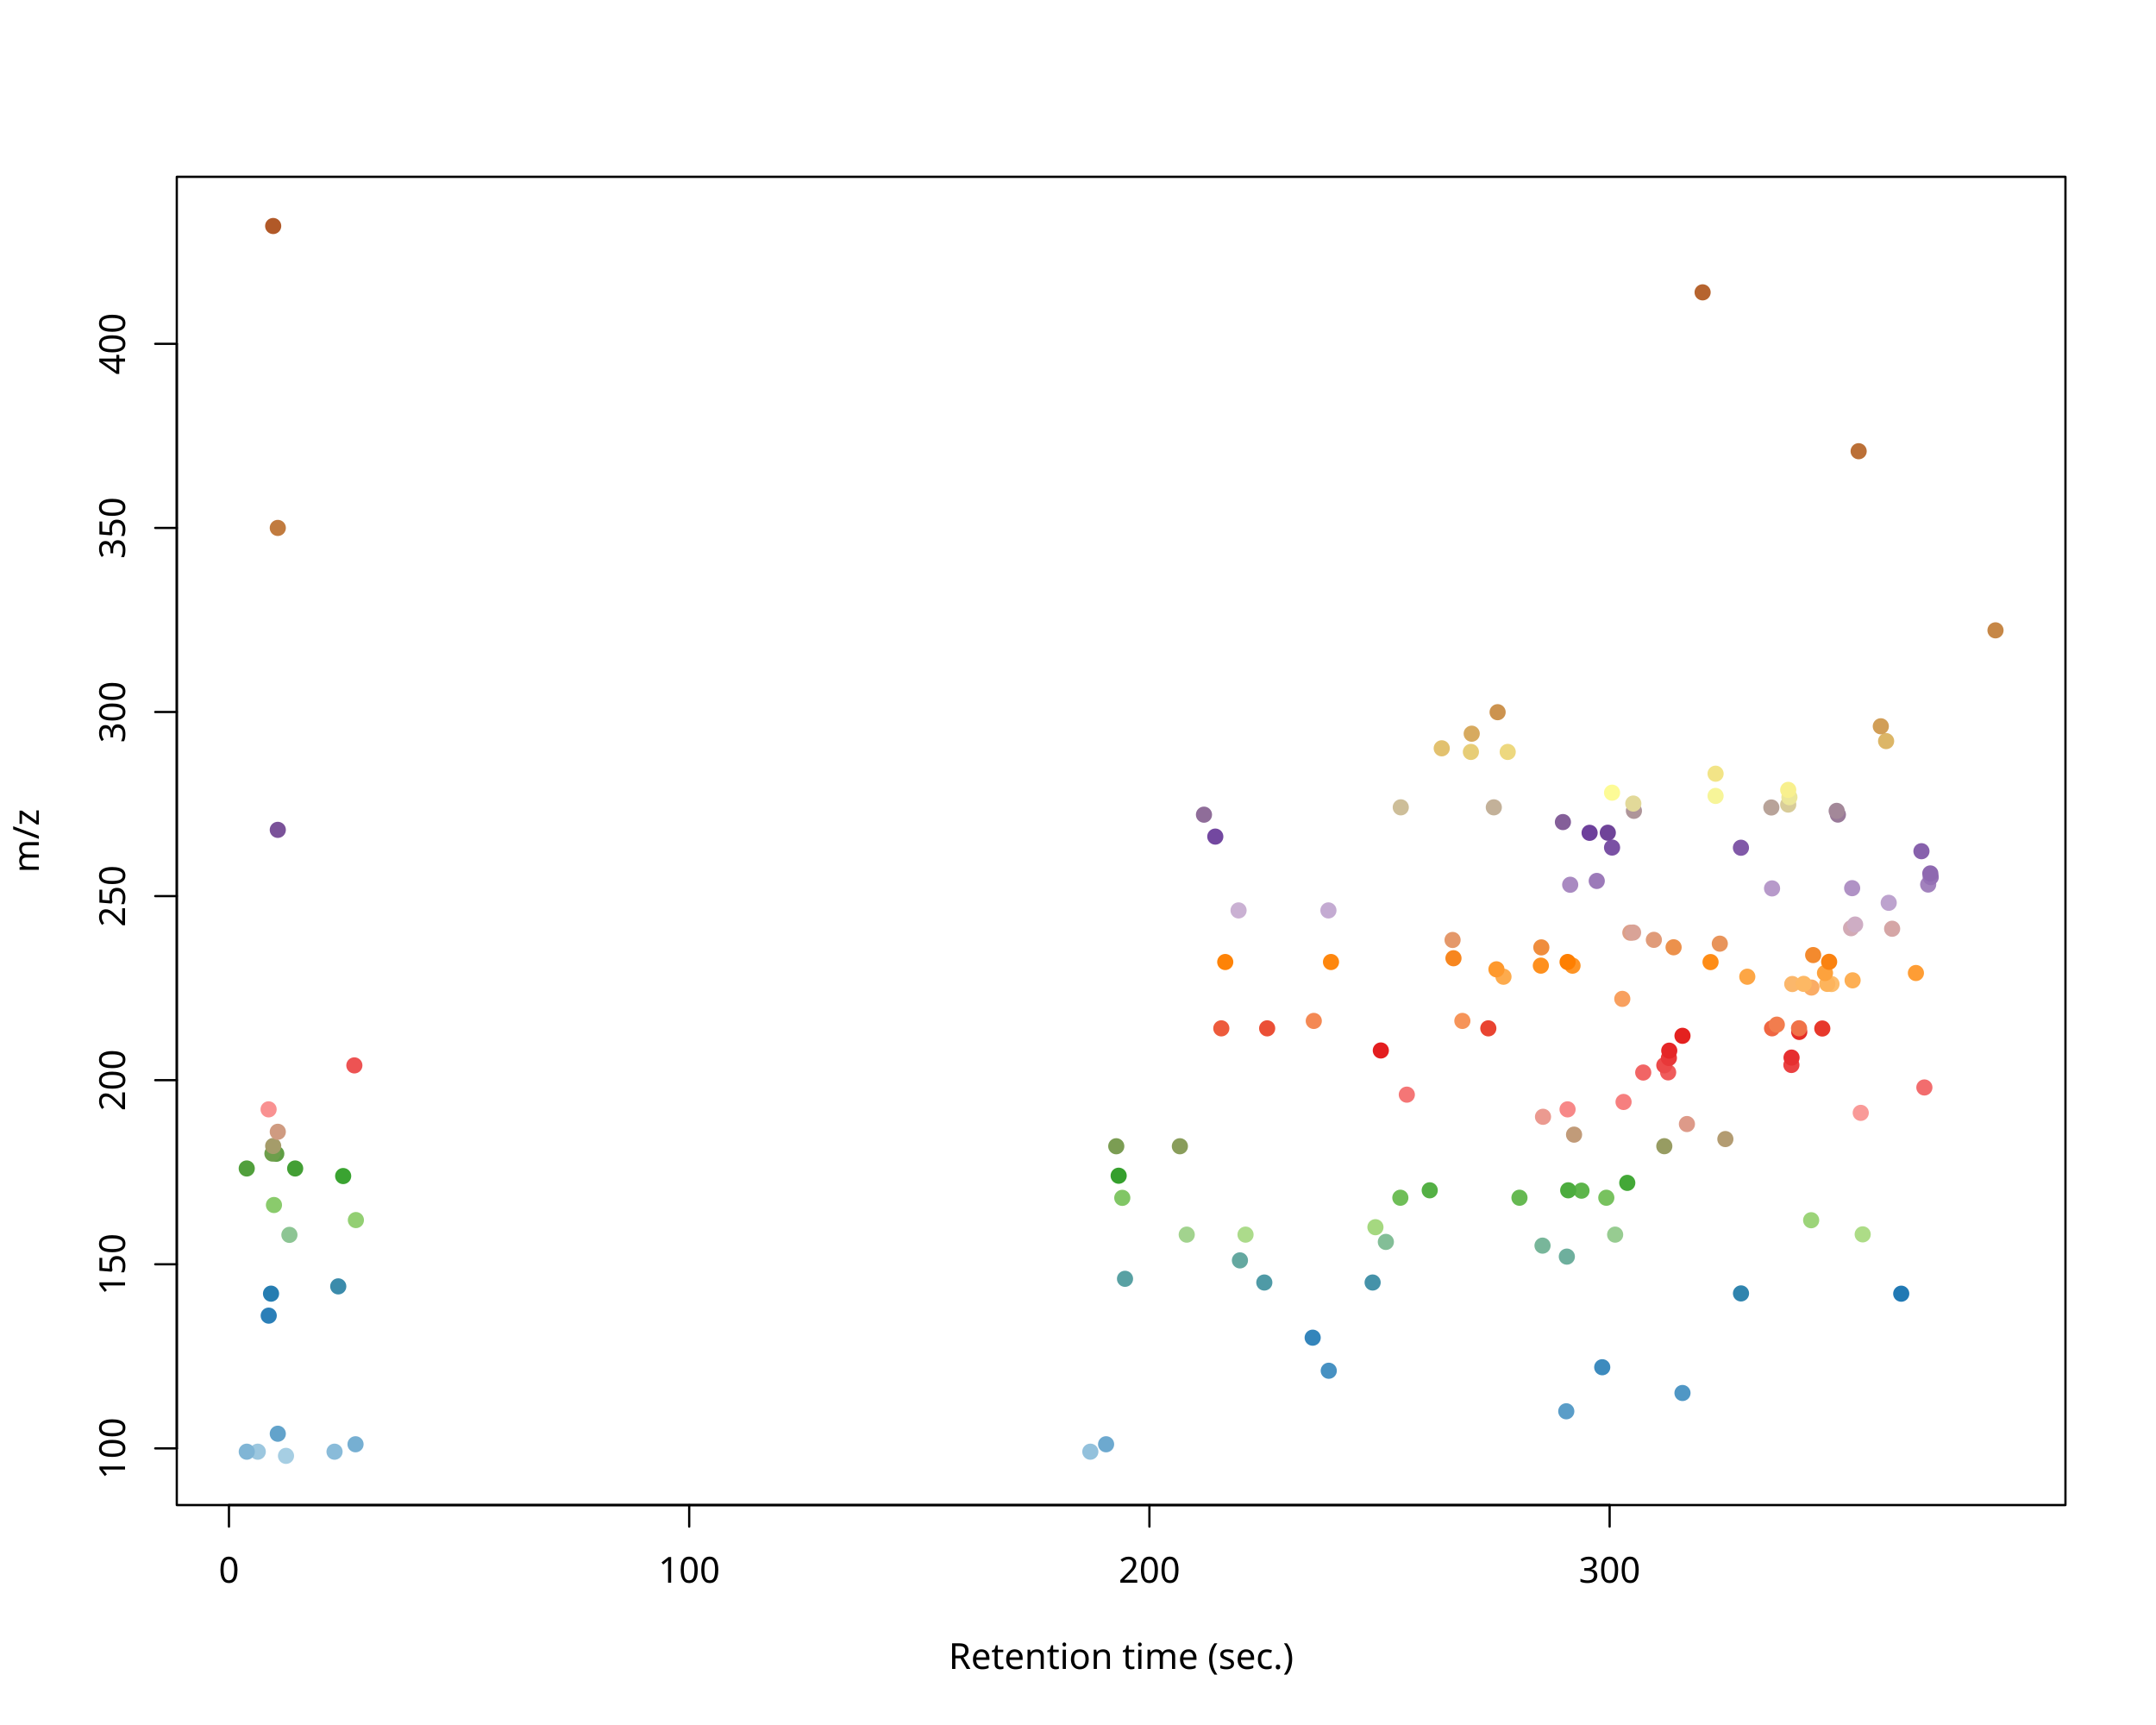
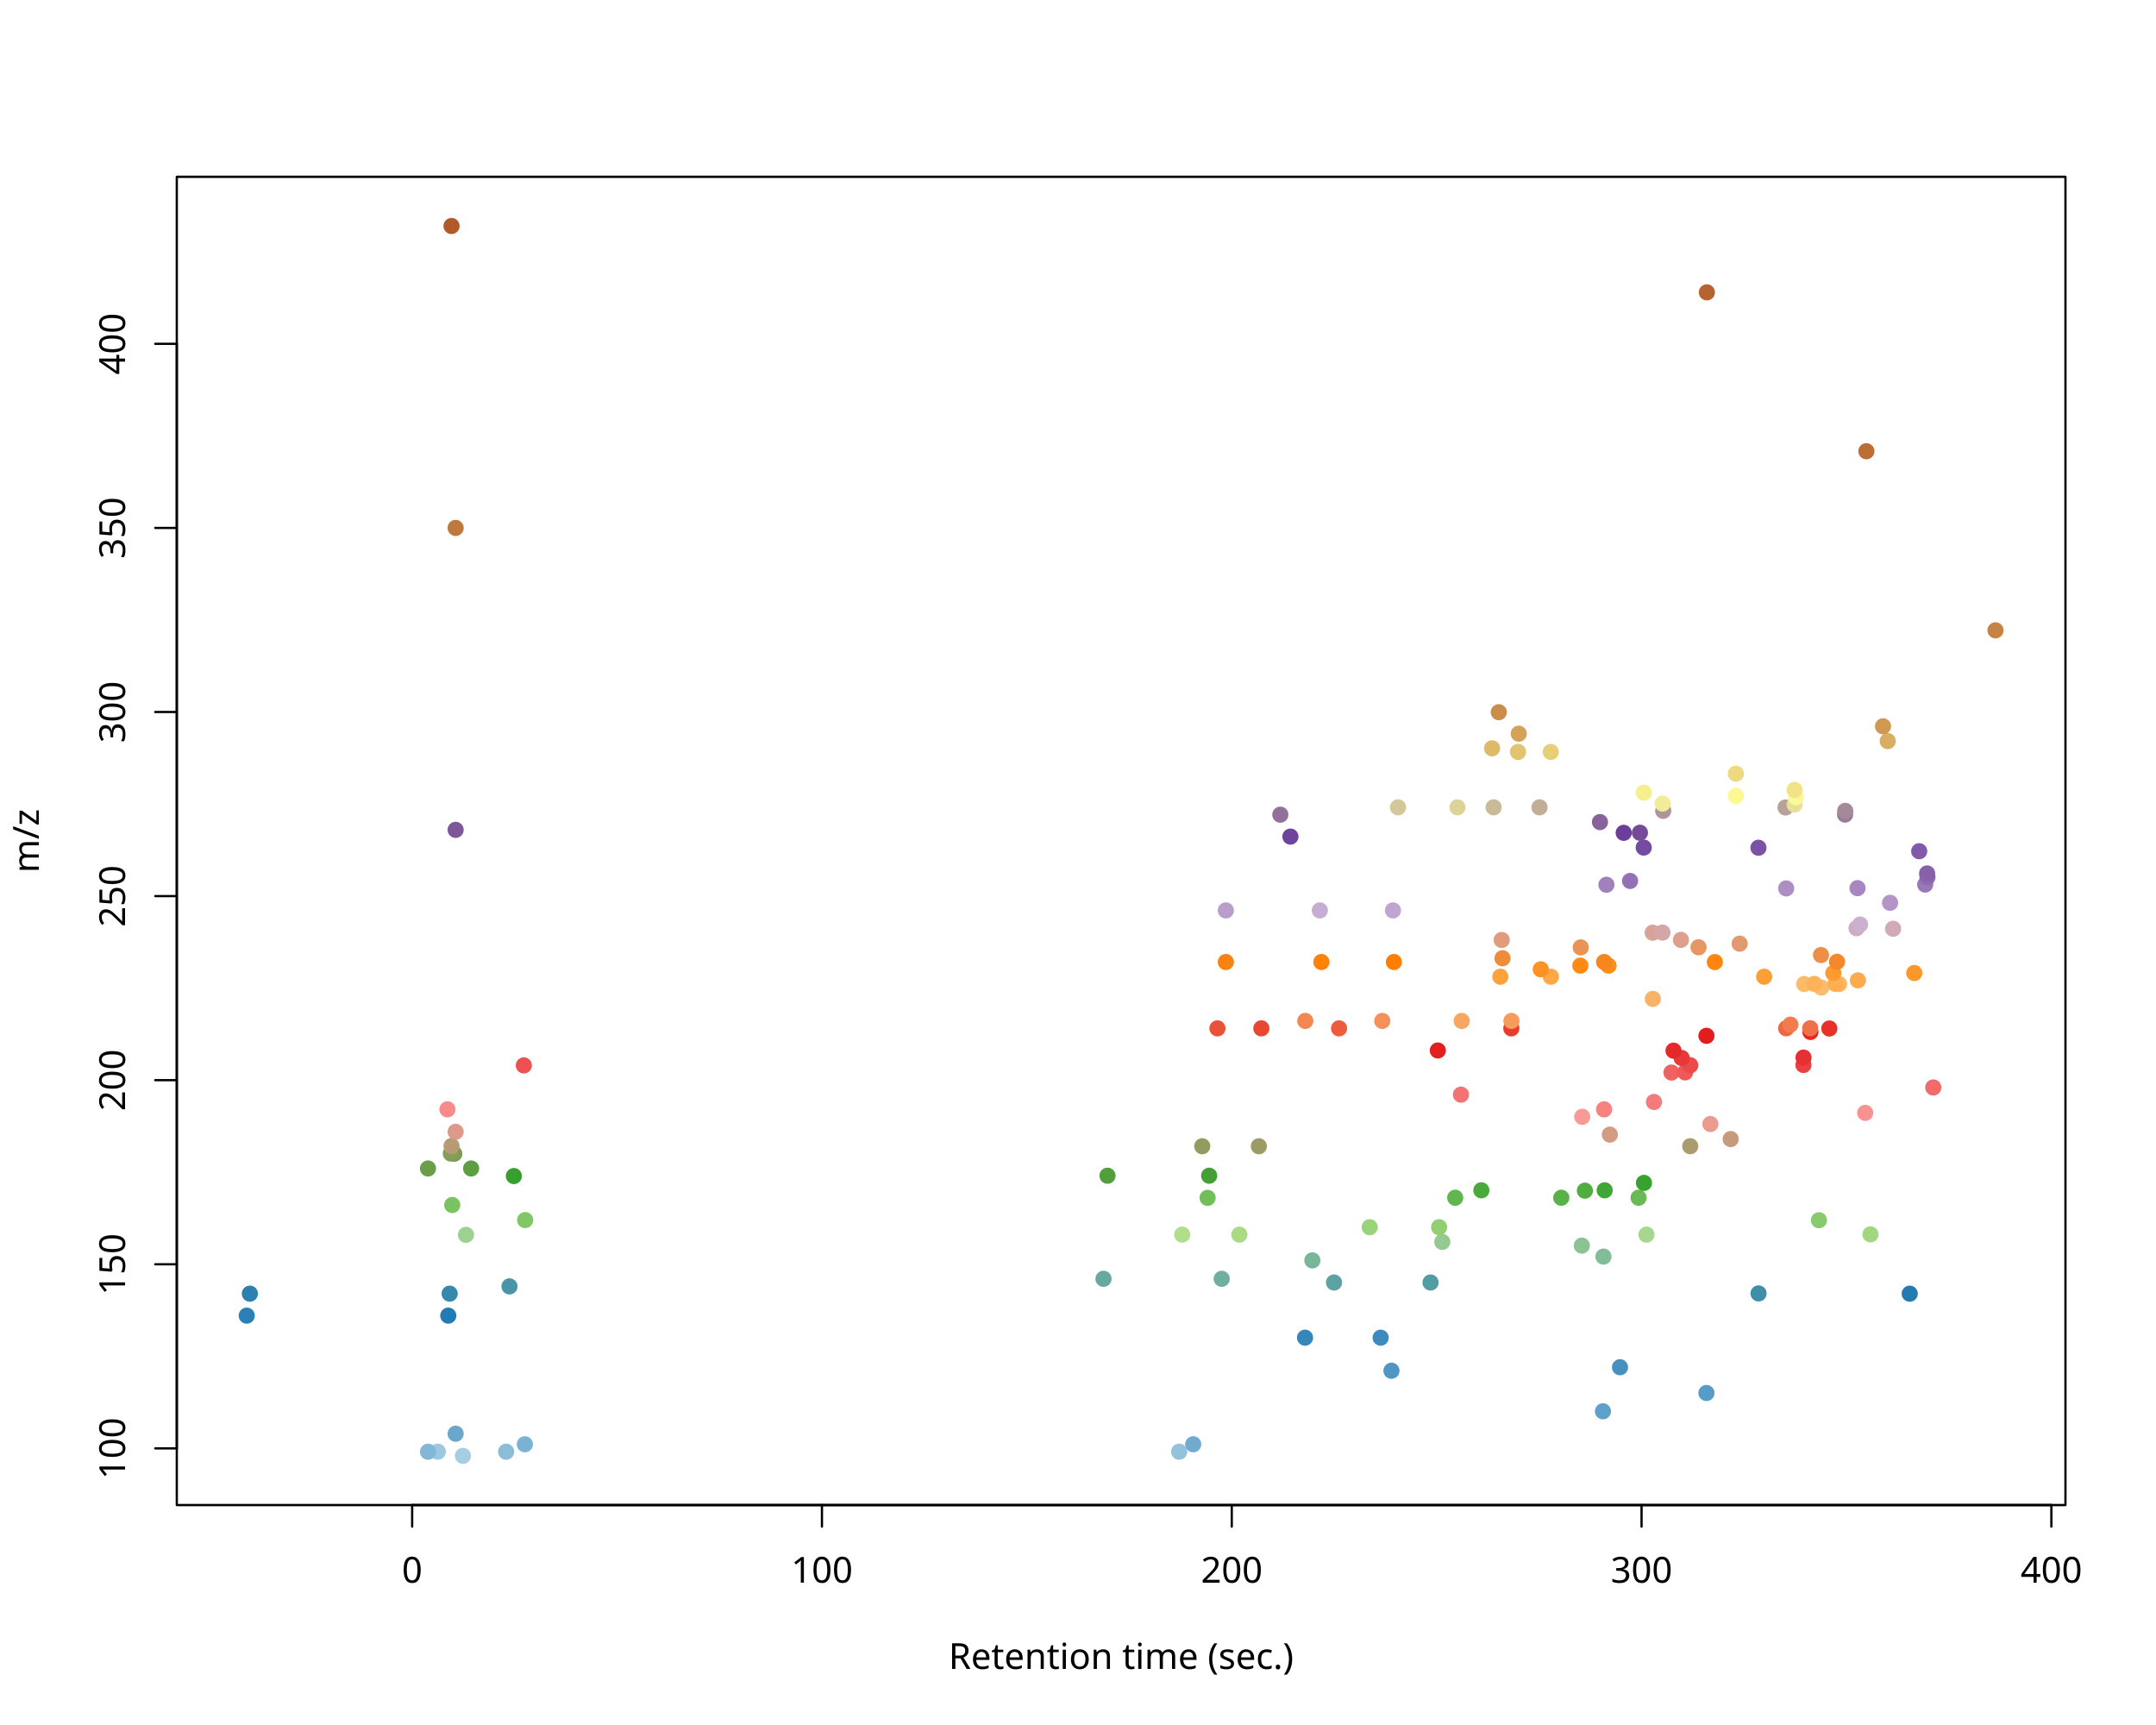
<svg xmlns="http://www.w3.org/2000/svg" class="svglite" data-engine-version="2.0" width="720.00pt" height="576.00pt" viewBox="0 0 720.00 576.00">
  <defs>
    <style type="text/css">
    .svglite line, .svglite polyline, .svglite polygon, .svglite path, .svglite rect, .svglite circle {
      fill: none;
      stroke: #000000;
      stroke-linecap: round;
      stroke-linejoin: round;
      stroke-miterlimit: 10.00;
    }
  </style>
  </defs>
  <rect width="100%" height="100%" style="stroke: none; fill: #FFFFFF;" />
  <defs>
    <clipPath id="cpMC4wMHw3MjAuMDB8MC4wMHw1NzYuMDA=">
      <rect x="0.00" y="0.00" width="720.00" height="576.00" />
    </clipPath>
  </defs>
  <g clip-path="url(#cpMC4wMHw3MjAuMDB8MC4wMHw1NzYuMDA=)">
</g>
  <defs>
    <clipPath id="cpNTkuMDR8Njg5Ljc2fDU5LjA0fDUwMi41Ng==">
      <rect x="59.04" y="59.04" width="630.72" height="443.52" />
    </clipPath>
  </defs>
  <g clip-path="url(#cpNTkuMDR8Njg5Ljc2fDU5LjA0fDUwMi41Ng==)">
-     <circle cx="95.51" cy="486.13" r="2.70" style="stroke-width: 0.75; stroke: none; fill: #A6CEE3;" />
-     <circle cx="86.08" cy="484.74" r="2.70" style="stroke-width: 0.75; stroke: none; fill: #9CC7DF;" />
-     <circle cx="364.12" cy="484.74" r="2.70" style="stroke-width: 0.75; stroke: none; fill: #93C1DC;" />
-     <circle cx="111.72" cy="484.74" r="2.70" style="stroke-width: 0.75; stroke: none; fill: #89BBD9;" />
-     <circle cx="82.41" cy="484.74" r="2.70" style="stroke-width: 0.75; stroke: none; fill: #80B5D5;" />
-     <circle cx="118.73" cy="482.26" r="2.70" style="stroke-width: 0.75; stroke: none; fill: #76AFD2;" />
-     <circle cx="369.38" cy="482.26" r="2.70" style="stroke-width: 0.75; stroke: none; fill: #6DA9CF;" />
-     <circle cx="92.77" cy="478.74" r="2.70" style="stroke-width: 0.75; stroke: none; fill: #63A3CB;" />
-     <circle cx="523.06" cy="471.25" r="2.70" style="stroke-width: 0.75; stroke: none; fill: #5A9DC8;" />
-     <circle cx="561.87" cy="465.14" r="2.70" style="stroke-width: 0.75; stroke: none; fill: #5097C5;" />
-     <circle cx="443.74" cy="457.71" r="2.70" style="stroke-width: 0.75; stroke: none; fill: #4791C2;" />
-     <circle cx="535.07" cy="456.54" r="2.70" style="stroke-width: 0.75; stroke: none; fill: #3D8BBE;" />
-     <circle cx="438.37" cy="446.67" r="2.70" style="stroke-width: 0.75; stroke: none; fill: #3485BB;" />
-     <circle cx="89.74" cy="439.31" r="2.70" style="stroke-width: 0.75; stroke: none; fill: #2B7FB8;" />
-     <circle cx="634.92" cy="431.98" r="2.70" style="stroke-width: 0.75; stroke: none; fill: #2179B4;" />
-     <circle cx="90.51" cy="431.97" r="2.70" style="stroke-width: 0.75; stroke: none; fill: #267DB1;" />
-     <circle cx="581.41" cy="431.89" r="2.70" style="stroke-width: 0.75; stroke: none; fill: #3084AE;" />
-     <circle cx="112.96" cy="429.54" r="2.70" style="stroke-width: 0.75; stroke: none; fill: #3B8BAB;" />
-     <circle cx="458.39" cy="428.25" r="2.70" style="stroke-width: 0.75; stroke: none; fill: #4592A9;" />
-     <circle cx="422.22" cy="428.25" r="2.70" style="stroke-width: 0.75; stroke: none; fill: #4F9AA6;" />
-     <circle cx="375.70" cy="427.01" r="2.70" style="stroke-width: 0.75; stroke: none; fill: #59A1A3;" />
-     <circle cx="414.08" cy="420.86" r="2.70" style="stroke-width: 0.75; stroke: none; fill: #64A8A0;" />
-     <circle cx="523.25" cy="419.60" r="2.70" style="stroke-width: 0.75; stroke: none; fill: #6EAF9D;" />
-     <circle cx="515.13" cy="415.93" r="2.70" style="stroke-width: 0.75; stroke: none; fill: #78B69A;" />
-     <circle cx="462.81" cy="414.69" r="2.70" style="stroke-width: 0.75; stroke: none; fill: #83BE97;" />
-     <circle cx="96.65" cy="412.34" r="2.70" style="stroke-width: 0.75; stroke: none; fill: #8DC594;" />
-     <circle cx="539.38" cy="412.26" r="2.70" style="stroke-width: 0.75; stroke: none; fill: #97CC91;" />
-     <circle cx="396.31" cy="412.26" r="2.70" style="stroke-width: 0.75; stroke: none; fill: #A2D38E;" />
-     <circle cx="415.95" cy="412.26" r="2.70" style="stroke-width: 0.75; stroke: none; fill: #ACDB8B;" />
-     <circle cx="622.05" cy="412.17" r="2.70" style="stroke-width: 0.75; stroke: none; fill: #ADDC87;" />
-     <circle cx="459.33" cy="409.78" r="2.70" style="stroke-width: 0.75; stroke: none; fill: #A5D880;" />
-     <circle cx="604.84" cy="407.45" r="2.70" style="stroke-width: 0.75; stroke: none; fill: #9CD479;" />
-     <circle cx="118.85" cy="407.40" r="2.70" style="stroke-width: 0.75; stroke: none; fill: #93CF73;" />
-     <circle cx="91.49" cy="402.37" r="2.70" style="stroke-width: 0.75; stroke: none; fill: #8ACB6C;" />
-     <circle cx="374.79" cy="399.98" r="2.70" style="stroke-width: 0.75; stroke: none; fill: #81C666;" />
-     <circle cx="536.43" cy="399.94" r="2.70" style="stroke-width: 0.75; stroke: none; fill: #78C25F;" />
-     <circle cx="467.65" cy="399.94" r="2.70" style="stroke-width: 0.75; stroke: none; fill: #6FBE58;" />
-     <circle cx="507.43" cy="399.94" r="2.70" style="stroke-width: 0.75; stroke: none; fill: #66B952;" />
-     <circle cx="528.14" cy="397.58" r="2.70" style="stroke-width: 0.75; stroke: none; fill: #5DB54B;" />
-     <circle cx="477.46" cy="397.46" r="2.70" style="stroke-width: 0.75; stroke: none; fill: #54B045;" />
-     <circle cx="523.71" cy="397.46" r="2.70" style="stroke-width: 0.75; stroke: none; fill: #4CAC3E;" />
-     <circle cx="543.43" cy="394.98" r="2.70" style="stroke-width: 0.75; stroke: none; fill: #43A837;" />
-     <circle cx="114.60" cy="392.70" r="2.70" style="stroke-width: 0.75; stroke: none; fill: #3AA331;" />
-     <circle cx="373.58" cy="392.59" r="2.70" style="stroke-width: 0.75; stroke: none; fill: #359F2D;" />
-     <circle cx="98.57" cy="390.17" r="2.70" style="stroke-width: 0.75; stroke: none; fill: #439F35;" />
-     <circle cx="82.40" cy="390.17" r="2.70" style="stroke-width: 0.75; stroke: none; fill: #519F3C;" />
-     <circle cx="92.26" cy="385.26" r="2.70" style="stroke-width: 0.75; stroke: none; fill: #5F9E44;" />
-     <circle cx="90.98" cy="385.19" r="2.70" style="stroke-width: 0.75; stroke: none; fill: #6D9E4B;" />
-     <circle cx="372.78" cy="382.75" r="2.70" style="stroke-width: 0.75; stroke: none; fill: #7B9D53;" />
-     <circle cx="394.02" cy="382.75" r="2.70" style="stroke-width: 0.75; stroke: none; fill: #899D5B;" />
-     <circle cx="555.80" cy="382.73" r="2.70" style="stroke-width: 0.75; stroke: none; fill: #979C62;" />
-     <circle cx="91.23" cy="382.66" r="2.70" style="stroke-width: 0.75; stroke: none; fill: #A59C6A;" />
-     <circle cx="576.19" cy="380.35" r="2.70" style="stroke-width: 0.75; stroke: none; fill: #B39C72;" />
-     <circle cx="525.66" cy="378.87" r="2.70" style="stroke-width: 0.75; stroke: none; fill: #C19B79;" />
-     <circle cx="92.77" cy="377.92" r="2.70" style="stroke-width: 0.75; stroke: none; fill: #CF9B81;" />
-     <circle cx="563.35" cy="375.33" r="2.70" style="stroke-width: 0.75; stroke: none; fill: #DD9A89;" />
-     <circle cx="515.29" cy="372.91" r="2.70" style="stroke-width: 0.75; stroke: none; fill: #EB9A90;" />
-     <circle cx="621.40" cy="371.60" r="2.70" style="stroke-width: 0.75; stroke: none; fill: #F99A98;" />
-     <circle cx="89.70" cy="370.43" r="2.70" style="stroke-width: 0.75; stroke: none; fill: #F99191;" />
-     <circle cx="523.49" cy="370.43" r="2.70" style="stroke-width: 0.75; stroke: none; fill: #F78888;" />
-     <circle cx="542.19" cy="367.96" r="2.70" style="stroke-width: 0.75; stroke: none; fill: #F67F7F;" />
-     <circle cx="469.81" cy="365.52" r="2.70" style="stroke-width: 0.75; stroke: none; fill: #F47676;" />
-     <circle cx="642.65" cy="363.12" r="2.70" style="stroke-width: 0.75; stroke: none; fill: #F26D6E;" />
-     <circle cx="548.76" cy="358.13" r="2.70" style="stroke-width: 0.75; stroke: none; fill: #F16565;" />
-     <circle cx="557.08" cy="358.08" r="2.70" style="stroke-width: 0.75; stroke: none; fill: #EF5C5C;" />
-     <circle cx="118.34" cy="355.75" r="2.70" style="stroke-width: 0.75; stroke: none; fill: #ED5353;" />
-     <circle cx="555.80" cy="355.71" r="2.70" style="stroke-width: 0.75; stroke: none; fill: #EC4A4A;" />
-     <circle cx="598.24" cy="355.61" r="2.70" style="stroke-width: 0.75; stroke: none; fill: #EA4142;" />
-     <circle cx="557.33" cy="353.28" r="2.70" style="stroke-width: 0.75; stroke: none; fill: #E83839;" />
-     <circle cx="598.29" cy="353.14" r="2.70" style="stroke-width: 0.75; stroke: none; fill: #E62F30;" />
-     <circle cx="557.45" cy="350.83" r="2.70" style="stroke-width: 0.75; stroke: none; fill: #E52627;" />
-     <circle cx="461.13" cy="350.77" r="2.70" style="stroke-width: 0.75; stroke: none; fill: #E31D1F;" />
-     <circle cx="561.87" cy="345.87" r="2.70" style="stroke-width: 0.75; stroke: none; fill: #E4211F;" />
-     <circle cx="600.86" cy="344.58" r="2.70" style="stroke-width: 0.75; stroke: none; fill: #E52C25;" />
-     <circle cx="608.56" cy="343.43" r="2.70" style="stroke-width: 0.75; stroke: none; fill: #E7382B;" />
-     <circle cx="497.03" cy="343.38" r="2.70" style="stroke-width: 0.75; stroke: none; fill: #E94431;" />
-     <circle cx="423.17" cy="343.38" r="2.70" style="stroke-width: 0.75; stroke: none; fill: #EB4F36;" />
-     <circle cx="407.86" cy="343.38" r="2.70" style="stroke-width: 0.75; stroke: none; fill: #ED5B3C;" />
-     <circle cx="591.78" cy="343.37" r="2.70" style="stroke-width: 0.75; stroke: none; fill: #EF6642;" />
-     <circle cx="600.79" cy="343.35" r="2.70" style="stroke-width: 0.75; stroke: none; fill: #F07248;" />
-     <circle cx="593.37" cy="342.14" r="2.70" style="stroke-width: 0.75; stroke: none; fill: #F27D4E;" />
-     <circle cx="438.74" cy="340.90" r="2.70" style="stroke-width: 0.75; stroke: none; fill: #F48954;" />
-     <circle cx="488.36" cy="340.90" r="2.70" style="stroke-width: 0.75; stroke: none; fill: #F69459;" />
-     <circle cx="541.77" cy="333.54" r="2.70" style="stroke-width: 0.75; stroke: none; fill: #F8A05F;" />
-     <circle cx="604.94" cy="329.76" r="2.70" style="stroke-width: 0.75; stroke: none; fill: #FAAC65;" />
-     <circle cx="598.53" cy="328.58" r="2.70" style="stroke-width: 0.75; stroke: none; fill: #FBB76B;" />
-     <circle cx="611.63" cy="328.58" r="2.70" style="stroke-width: 0.75; stroke: none; fill: #FDBD6C;" />
-     <circle cx="602.34" cy="328.53" r="2.70" style="stroke-width: 0.75; stroke: none; fill: #FDB864;" />
-     <circle cx="610.22" cy="328.53" r="2.70" style="stroke-width: 0.75; stroke: none; fill: #FDB45C;" />
-     <circle cx="618.68" cy="327.35" r="2.70" style="stroke-width: 0.75; stroke: none; fill: #FDAF54;" />
-     <circle cx="502.09" cy="326.14" r="2.70" style="stroke-width: 0.75; stroke: none; fill: #FDAB4D;" />
-     <circle cx="583.51" cy="326.14" r="2.70" style="stroke-width: 0.75; stroke: none; fill: #FDA645;" />
-     <circle cx="609.46" cy="324.90" r="2.70" style="stroke-width: 0.75; stroke: none; fill: #FDA23D;" />
-     <circle cx="639.82" cy="324.90" r="2.70" style="stroke-width: 0.75; stroke: none; fill: #FE9D35;" />
-     <circle cx="499.74" cy="323.67" r="2.70" style="stroke-width: 0.75; stroke: none; fill: #FE992D;" />
-     <circle cx="525.15" cy="322.45" r="2.70" style="stroke-width: 0.75; stroke: none; fill: #FE9526;" />
-     <circle cx="514.57" cy="322.44" r="2.70" style="stroke-width: 0.75; stroke: none; fill: #FE901E;" />
-     <circle cx="571.24" cy="321.25" r="2.70" style="stroke-width: 0.75; stroke: none; fill: #FE8C16;" />
-     <circle cx="444.49" cy="321.23" r="2.70" style="stroke-width: 0.75; stroke: none; fill: #FE870E;" />
-     <circle cx="409.17" cy="321.23" r="2.70" style="stroke-width: 0.75; stroke: none; fill: #FE8307;" />
-     <circle cx="523.50" cy="321.22" r="2.70" style="stroke-width: 0.75; stroke: none; fill: #FE7F01;" />
-     <circle cx="610.84" cy="321.16" r="2.70" style="stroke-width: 0.75; stroke: none; fill: #FA8210;" />
-     <circle cx="485.39" cy="319.97" r="2.70" style="stroke-width: 0.75; stroke: none; fill: #F7861F;" />
-     <circle cx="605.51" cy="318.91" r="2.70" style="stroke-width: 0.75; stroke: none; fill: #F38A2E;" />
-     <circle cx="514.73" cy="316.35" r="2.70" style="stroke-width: 0.75; stroke: none; fill: #EF8D3D;" />
-     <circle cx="558.90" cy="316.31" r="2.70" style="stroke-width: 0.75; stroke: none; fill: #EC914C;" />
-     <circle cx="574.33" cy="315.10" r="2.70" style="stroke-width: 0.75; stroke: none; fill: #E8945B;" />
-     <circle cx="485.09" cy="313.87" r="2.70" style="stroke-width: 0.75; stroke: none; fill: #E4986A;" />
-     <circle cx="552.31" cy="313.83" r="2.70" style="stroke-width: 0.75; stroke: none; fill: #E09B79;" />
-     <circle cx="544.46" cy="311.44" r="2.70" style="stroke-width: 0.75; stroke: none; fill: #DD9F88;" />
-     <circle cx="545.38" cy="311.39" r="2.70" style="stroke-width: 0.75; stroke: none; fill: #D9A397;" />
-     <circle cx="631.88" cy="310.12" r="2.70" style="stroke-width: 0.75; stroke: none; fill: #D5A6A6;" />
-     <circle cx="618.17" cy="309.94" r="2.70" style="stroke-width: 0.75; stroke: none; fill: #D2AAB5;" />
-     <circle cx="619.53" cy="308.71" r="2.70" style="stroke-width: 0.75; stroke: none; fill: #CEADC4;" />
-     <circle cx="413.62" cy="304.00" r="2.70" style="stroke-width: 0.75; stroke: none; fill: #CAB1D3;" />
-     <circle cx="443.63" cy="304.00" r="2.70" style="stroke-width: 0.75; stroke: none; fill: #C4ABD2;" />
-     <circle cx="630.74" cy="301.46" r="2.70" style="stroke-width: 0.75; stroke: none; fill: #BDA3CE;" />
-     <circle cx="591.78" cy="296.65" r="2.70" style="stroke-width: 0.75; stroke: none; fill: #B79ACA;" />
-     <circle cx="618.53" cy="296.57" r="2.70" style="stroke-width: 0.75; stroke: none; fill: #B092C5;" />
-     <circle cx="524.37" cy="295.43" r="2.70" style="stroke-width: 0.75; stroke: none; fill: #A98AC1;" />
-     <circle cx="643.92" cy="295.36" r="2.70" style="stroke-width: 0.75; stroke: none; fill: #A282BD;" />
-     <circle cx="533.24" cy="294.16" r="2.70" style="stroke-width: 0.75; stroke: none; fill: #9C7AB9;" />
-     <circle cx="644.77" cy="292.88" r="2.70" style="stroke-width: 0.75; stroke: none; fill: #9571B5;" />
-     <circle cx="644.63" cy="291.65" r="2.70" style="stroke-width: 0.75; stroke: none; fill: #8E69B0;" />
-     <circle cx="641.67" cy="284.23" r="2.70" style="stroke-width: 0.75; stroke: none; fill: #8761AC;" />
-     <circle cx="581.39" cy="283.07" r="2.70" style="stroke-width: 0.75; stroke: none; fill: #8159A8;" />
-     <circle cx="538.35" cy="283.01" r="2.70" style="stroke-width: 0.75; stroke: none; fill: #7A51A4;" />
-     <circle cx="405.85" cy="279.35" r="2.70" style="stroke-width: 0.75; stroke: none; fill: #7348A0;" />
-     <circle cx="530.85" cy="278.09" r="2.70" style="stroke-width: 0.75; stroke: none; fill: #6D409B;" />
-     <circle cx="536.93" cy="278.06" r="2.70" style="stroke-width: 0.75; stroke: none; fill: #6F4499;" />
-     <circle cx="92.77" cy="277.10" r="2.70" style="stroke-width: 0.75; stroke: none; fill: #7A5299;" />
-     <circle cx="521.94" cy="274.50" r="2.70" style="stroke-width: 0.75; stroke: none; fill: #845F99;" />
-     <circle cx="402.07" cy="272.03" r="2.70" style="stroke-width: 0.75; stroke: none; fill: #8F6D99;" />
-     <circle cx="613.77" cy="272.00" r="2.70" style="stroke-width: 0.75; stroke: none; fill: #997A99;" />
-     <circle cx="613.36" cy="270.76" r="2.70" style="stroke-width: 0.75; stroke: none; fill: #A38899;" />
-     <circle cx="545.65" cy="270.75" r="2.70" style="stroke-width: 0.75; stroke: none; fill: #AE9599;" />
-     <circle cx="591.54" cy="269.63" r="2.70" style="stroke-width: 0.75; stroke: none; fill: #B8A399;" />
-     <circle cx="498.86" cy="269.58" r="2.70" style="stroke-width: 0.75; stroke: none; fill: #C3B199;" />
-     <circle cx="467.79" cy="269.58" r="2.70" style="stroke-width: 0.75; stroke: none; fill: #CDBE99;" />
-     <circle cx="597.18" cy="268.66" r="2.70" style="stroke-width: 0.75; stroke: none; fill: #D8CC99;" />
-     <circle cx="545.45" cy="268.32" r="2.70" style="stroke-width: 0.75; stroke: none; fill: #E2D999;" />
-     <circle cx="597.58" cy="266.20" r="2.70" style="stroke-width: 0.75; stroke: none; fill: #ECE799;" />
-     <circle cx="572.92" cy="265.77" r="2.70" style="stroke-width: 0.75; stroke: none; fill: #F7F599;" />
-     <circle cx="538.35" cy="264.69" r="2.70" style="stroke-width: 0.75; stroke: none; fill: #FDFB96;" />
-     <circle cx="597.18" cy="263.75" r="2.70" style="stroke-width: 0.75; stroke: none; fill: #F8F08E;" />
-     <circle cx="572.92" cy="258.35" r="2.70" style="stroke-width: 0.75; stroke: none; fill: #F2E487;" />
-     <circle cx="503.50" cy="251.08" r="2.70" style="stroke-width: 0.75; stroke: none; fill: #EDD87F;" />
-     <circle cx="491.21" cy="251.08" r="2.70" style="stroke-width: 0.75; stroke: none; fill: #E7CD77;" />
-     <circle cx="481.47" cy="249.87" r="2.70" style="stroke-width: 0.75; stroke: none; fill: #E2C16F;" />
-     <circle cx="629.87" cy="247.46" r="2.70" style="stroke-width: 0.75; stroke: none; fill: #DCB667;" />
-     <circle cx="491.48" cy="244.99" r="2.70" style="stroke-width: 0.75; stroke: none; fill: #D7AA5F;" />
-     <circle cx="628.10" cy="242.52" r="2.70" style="stroke-width: 0.75; stroke: none; fill: #D19E57;" />
-     <circle cx="500.13" cy="237.81" r="2.70" style="stroke-width: 0.75; stroke: none; fill: #CC934F;" />
-     <circle cx="666.40" cy="210.48" r="2.70" style="stroke-width: 0.75; stroke: none; fill: #C68747;" />
-     <circle cx="92.77" cy="176.28" r="2.70" style="stroke-width: 0.75; stroke: none; fill: #C17B3F;" />
-     <circle cx="620.70" cy="150.67" r="2.70" style="stroke-width: 0.75; stroke: none; fill: #BB7037;" />
-     <circle cx="568.59" cy="97.62" r="2.70" style="stroke-width: 0.75; stroke: none; fill: #B6642F;" />
-     <circle cx="91.23" cy="75.47" r="2.70" style="stroke-width: 0.75; stroke: none; fill: #B15928;" />
+     <circle cx="154.60" cy="486.13" r="2.70" style="stroke-width: 0.75; stroke: none; fill: #A6CEE3;" />
+     <circle cx="146.20" cy="484.74" r="2.70" style="stroke-width: 0.75; stroke: none; fill: #9DC8DF;" />
+     <circle cx="393.78" cy="484.74" r="2.70" style="stroke-width: 0.75; stroke: none; fill: #94C2DC;" />
+     <circle cx="169.03" cy="484.74" r="2.70" style="stroke-width: 0.75; stroke: none; fill: #8BBDD9;" />
+     <circle cx="142.93" cy="484.74" r="2.70" style="stroke-width: 0.75; stroke: none; fill: #83B7D6;" />
+     <circle cx="175.28" cy="482.26" r="2.70" style="stroke-width: 0.75; stroke: none; fill: #7AB2D3;" />
+     <circle cx="398.47" cy="482.26" r="2.70" style="stroke-width: 0.75; stroke: none; fill: #71ACD0;" />
+     <circle cx="152.16" cy="478.74" r="2.70" style="stroke-width: 0.75; stroke: none; fill: #69A7CD;" />
+     <circle cx="535.31" cy="471.25" r="2.70" style="stroke-width: 0.75; stroke: none; fill: #60A1CA;" />
+     <circle cx="569.87" cy="465.14" r="2.70" style="stroke-width: 0.75; stroke: none; fill: #579CC7;" />
+     <circle cx="464.68" cy="457.71" r="2.70" style="stroke-width: 0.75; stroke: none; fill: #4F96C4;" />
+     <circle cx="541.00" cy="456.54" r="2.70" style="stroke-width: 0.75; stroke: none; fill: #4691C1;" />
+     <circle cx="461.07" cy="446.67" r="2.70" style="stroke-width: 0.75; stroke: none; fill: #3D8BBE;" />
+     <circle cx="435.82" cy="446.67" r="2.70" style="stroke-width: 0.75; stroke: none; fill: #3586BB;" />
+     <circle cx="82.40" cy="439.31" r="2.70" style="stroke-width: 0.75; stroke: none; fill: #2C80B8;" />
+     <circle cx="149.70" cy="439.31" r="2.70" style="stroke-width: 0.75; stroke: none; fill: #237BB5;" />
+     <circle cx="637.75" cy="431.98" r="2.70" style="stroke-width: 0.75; stroke: none; fill: #237BB2;" />
+     <circle cx="83.44" cy="431.97" r="2.70" style="stroke-width: 0.75; stroke: none; fill: #2C81B0;" />
+     <circle cx="150.16" cy="431.97" r="2.70" style="stroke-width: 0.75; stroke: none; fill: #3688AD;" />
+     <circle cx="587.27" cy="431.89" r="2.70" style="stroke-width: 0.75; stroke: none; fill: #3F8EAA;" />
+     <circle cx="170.14" cy="429.54" r="2.70" style="stroke-width: 0.75; stroke: none; fill: #4995A7;" />
+     <circle cx="477.73" cy="428.25" r="2.70" style="stroke-width: 0.75; stroke: none; fill: #529CA5;" />
+     <circle cx="445.51" cy="428.25" r="2.70" style="stroke-width: 0.75; stroke: none; fill: #5CA2A2;" />
+     <circle cx="368.52" cy="427.01" r="2.70" style="stroke-width: 0.75; stroke: none; fill: #65A99F;" />
+     <circle cx="407.99" cy="427.01" r="2.70" style="stroke-width: 0.75; stroke: none; fill: #6EB09D;" />
+     <circle cx="438.27" cy="420.86" r="2.70" style="stroke-width: 0.75; stroke: none; fill: #78B69A;" />
+     <circle cx="535.48" cy="419.60" r="2.70" style="stroke-width: 0.75; stroke: none; fill: #81BD97;" />
+     <circle cx="528.25" cy="415.93" r="2.70" style="stroke-width: 0.75; stroke: none; fill: #8BC395;" />
+     <circle cx="481.66" cy="414.69" r="2.70" style="stroke-width: 0.75; stroke: none; fill: #94CA92;" />
+     <circle cx="155.61" cy="412.34" r="2.70" style="stroke-width: 0.75; stroke: none; fill: #9ED18F;" />
+     <circle cx="549.84" cy="412.26" r="2.70" style="stroke-width: 0.75; stroke: none; fill: #A7D78C;" />
+     <circle cx="394.80" cy="412.26" r="2.70" style="stroke-width: 0.75; stroke: none; fill: #B1DE8A;" />
+     <circle cx="413.89" cy="412.26" r="2.70" style="stroke-width: 0.75; stroke: none; fill: #AADB84;" />
+     <circle cx="624.64" cy="412.17" r="2.70" style="stroke-width: 0.75; stroke: none; fill: #A2D77E;" />
+     <circle cx="457.42" cy="409.78" r="2.70" style="stroke-width: 0.75; stroke: none; fill: #9AD378;" />
+     <circle cx="480.59" cy="409.78" r="2.70" style="stroke-width: 0.75; stroke: none; fill: #92CF72;" />
+     <circle cx="607.44" cy="407.45" r="2.70" style="stroke-width: 0.75; stroke: none; fill: #89CB6C;" />
+     <circle cx="175.38" cy="407.40" r="2.70" style="stroke-width: 0.75; stroke: none; fill: #81C766;" />
+     <circle cx="151.02" cy="402.37" r="2.70" style="stroke-width: 0.75; stroke: none; fill: #79C360;" />
+     <circle cx="403.28" cy="399.98" r="2.70" style="stroke-width: 0.75; stroke: none; fill: #71BE5A;" />
+     <circle cx="547.21" cy="399.94" r="2.70" style="stroke-width: 0.75; stroke: none; fill: #69BA54;" />
+     <circle cx="485.97" cy="399.94" r="2.70" style="stroke-width: 0.75; stroke: none; fill: #61B64E;" />
+     <circle cx="521.39" cy="399.94" r="2.70" style="stroke-width: 0.75; stroke: none; fill: #58B248;" />
+     <circle cx="529.28" cy="397.58" r="2.70" style="stroke-width: 0.75; stroke: none; fill: #50AE41;" />
+     <circle cx="494.70" cy="397.46" r="2.70" style="stroke-width: 0.75; stroke: none; fill: #48AA3B;" />
+     <circle cx="535.89" cy="397.46" r="2.70" style="stroke-width: 0.75; stroke: none; fill: #40A635;" />
+     <circle cx="549.01" cy="394.98" r="2.70" style="stroke-width: 0.75; stroke: none; fill: #38A22F;" />
+     <circle cx="171.60" cy="392.70" r="2.70" style="stroke-width: 0.75; stroke: none; fill: #379F2E;" />
+     <circle cx="403.80" cy="392.59" r="2.70" style="stroke-width: 0.75; stroke: none; fill: #449F35;" />
+     <circle cx="369.85" cy="392.59" r="2.70" style="stroke-width: 0.75; stroke: none; fill: #519F3C;" />
+     <circle cx="157.33" cy="390.17" r="2.70" style="stroke-width: 0.75; stroke: none; fill: #5E9E43;" />
+     <circle cx="142.93" cy="390.17" r="2.70" style="stroke-width: 0.75; stroke: none; fill: #6B9E4A;" />
+     <circle cx="151.70" cy="385.26" r="2.70" style="stroke-width: 0.75; stroke: none; fill: #789D51;" />
+     <circle cx="150.56" cy="385.19" r="2.70" style="stroke-width: 0.75; stroke: none; fill: #849D58;" />
+     <circle cx="401.49" cy="382.75" r="2.70" style="stroke-width: 0.75; stroke: none; fill: #919D5F;" />
+     <circle cx="420.40" cy="382.75" r="2.70" style="stroke-width: 0.75; stroke: none; fill: #9E9C66;" />
+     <circle cx="564.46" cy="382.73" r="2.70" style="stroke-width: 0.75; stroke: none; fill: #AB9C6D;" />
+     <circle cx="150.79" cy="382.66" r="2.70" style="stroke-width: 0.75; stroke: none; fill: #B89B74;" />
+     <circle cx="577.96" cy="380.35" r="2.70" style="stroke-width: 0.75; stroke: none; fill: #C59B7B;" />
+     <circle cx="537.62" cy="378.87" r="2.70" style="stroke-width: 0.75; stroke: none; fill: #D29B82;" />
+     <circle cx="152.16" cy="377.92" r="2.70" style="stroke-width: 0.75; stroke: none; fill: #DE9A89;" />
+     <circle cx="571.19" cy="375.33" r="2.70" style="stroke-width: 0.75; stroke: none; fill: #EB9A90;" />
+     <circle cx="528.39" cy="372.91" r="2.70" style="stroke-width: 0.75; stroke: none; fill: #F89A97;" />
+     <circle cx="622.88" cy="371.60" r="2.70" style="stroke-width: 0.75; stroke: none; fill: #F99392;" />
+     <circle cx="149.42" cy="370.43" r="2.70" style="stroke-width: 0.75; stroke: none; fill: #F88B8A;" />
+     <circle cx="535.69" cy="370.43" r="2.70" style="stroke-width: 0.75; stroke: none; fill: #F68282;" />
+     <circle cx="552.34" cy="367.96" r="2.70" style="stroke-width: 0.75; stroke: none; fill: #F57A7A;" />
+     <circle cx="487.89" cy="365.52" r="2.70" style="stroke-width: 0.75; stroke: none; fill: #F37272;" />
+     <circle cx="645.62" cy="363.12" r="2.70" style="stroke-width: 0.75; stroke: none; fill: #F26A6A;" />
+     <circle cx="558.19" cy="358.13" r="2.70" style="stroke-width: 0.75; stroke: none; fill: #F06162;" />
+     <circle cx="562.74" cy="358.08" r="2.70" style="stroke-width: 0.75; stroke: none; fill: #EE595A;" />
+     <circle cx="174.93" cy="355.75" r="2.70" style="stroke-width: 0.75; stroke: none; fill: #ED5152;" />
+     <circle cx="564.46" cy="355.71" r="2.70" style="stroke-width: 0.75; stroke: none; fill: #EB494A;" />
+     <circle cx="602.26" cy="355.61" r="2.70" style="stroke-width: 0.75; stroke: none; fill: #EA4042;" />
+     <circle cx="561.59" cy="353.28" r="2.70" style="stroke-width: 0.75; stroke: none; fill: #E83839;" />
+     <circle cx="602.29" cy="353.14" r="2.70" style="stroke-width: 0.75; stroke: none; fill: #E73031;" />
+     <circle cx="558.87" cy="350.83" r="2.70" style="stroke-width: 0.75; stroke: none; fill: #E52829;" />
+     <circle cx="480.16" cy="350.77" r="2.70" style="stroke-width: 0.75; stroke: none; fill: #E41F21;" />
+     <circle cx="569.87" cy="345.87" r="2.70" style="stroke-width: 0.75; stroke: none; fill: #E31C1D;" />
+     <circle cx="604.59" cy="344.58" r="2.70" style="stroke-width: 0.75; stroke: none; fill: #E52722;" />
+     <circle cx="610.91" cy="343.43" r="2.70" style="stroke-width: 0.75; stroke: none; fill: #E63228;" />
+     <circle cx="504.70" cy="343.38" r="2.70" style="stroke-width: 0.75; stroke: none; fill: #E83C2D;" />
+     <circle cx="421.23" cy="343.38" r="2.70" style="stroke-width: 0.75; stroke: none; fill: #EA4732;" />
+     <circle cx="406.56" cy="343.38" r="2.70" style="stroke-width: 0.75; stroke: none; fill: #EB5138;" />
+     <circle cx="447.18" cy="343.38" r="2.70" style="stroke-width: 0.75; stroke: none; fill: #ED5C3D;" />
+     <circle cx="596.50" cy="343.37" r="2.70" style="stroke-width: 0.75; stroke: none; fill: #EF6742;" />
+     <circle cx="604.52" cy="343.35" r="2.70" style="stroke-width: 0.75; stroke: none; fill: #F07148;" />
+     <circle cx="597.91" cy="342.14" r="2.70" style="stroke-width: 0.75; stroke: none; fill: #F27C4D;" />
+     <circle cx="435.90" cy="340.90" r="2.70" style="stroke-width: 0.75; stroke: none; fill: #F48752;" />
+     <circle cx="461.61" cy="340.90" r="2.70" style="stroke-width: 0.75; stroke: none; fill: #F59158;" />
+     <circle cx="504.75" cy="340.90" r="2.70" style="stroke-width: 0.75; stroke: none; fill: #F79C5D;" />
+     <circle cx="488.13" cy="340.90" r="2.70" style="stroke-width: 0.75; stroke: none; fill: #F9A662;" />
+     <circle cx="551.97" cy="333.54" r="2.70" style="stroke-width: 0.75; stroke: none; fill: #FAB168;" />
+     <circle cx="608.22" cy="329.76" r="2.70" style="stroke-width: 0.75; stroke: none; fill: #FCBC6D;" />
+     <circle cx="602.51" cy="328.58" r="2.70" style="stroke-width: 0.75; stroke: none; fill: #FDBC69;" />
+     <circle cx="614.18" cy="328.58" r="2.70" style="stroke-width: 0.75; stroke: none; fill: #FDB762;" />
+     <circle cx="605.90" cy="328.53" r="2.70" style="stroke-width: 0.75; stroke: none; fill: #FDB35B;" />
+     <circle cx="612.92" cy="328.53" r="2.70" style="stroke-width: 0.75; stroke: none; fill: #FDAF54;" />
+     <circle cx="620.45" cy="327.35" r="2.70" style="stroke-width: 0.75; stroke: none; fill: #FDAB4D;" />
+     <circle cx="517.92" cy="326.14" r="2.70" style="stroke-width: 0.75; stroke: none; fill: #FDA746;" />
+     <circle cx="501.03" cy="326.14" r="2.70" style="stroke-width: 0.75; stroke: none; fill: #FDA33E;" />
+     <circle cx="589.14" cy="326.14" r="2.70" style="stroke-width: 0.75; stroke: none; fill: #FD9F37;" />
+     <circle cx="612.24" cy="324.90" r="2.70" style="stroke-width: 0.75; stroke: none; fill: #FE9B30;" />
+     <circle cx="639.27" cy="324.90" r="2.70" style="stroke-width: 0.75; stroke: none; fill: #FE9629;" />
+     <circle cx="514.54" cy="323.67" r="2.70" style="stroke-width: 0.75; stroke: none; fill: #FE9222;" />
+     <circle cx="537.17" cy="322.45" r="2.70" style="stroke-width: 0.75; stroke: none; fill: #FE8E1B;" />
+     <circle cx="527.75" cy="322.44" r="2.70" style="stroke-width: 0.75; stroke: none; fill: #FE8A14;" />
+     <circle cx="572.67" cy="321.25" r="2.70" style="stroke-width: 0.75; stroke: none; fill: #FE860C;" />
+     <circle cx="441.28" cy="321.23" r="2.70" style="stroke-width: 0.75; stroke: none; fill: #FE8205;" />
+     <circle cx="465.49" cy="321.23" r="2.70" style="stroke-width: 0.75; stroke: none; fill: #FE7F02;" />
+     <circle cx="409.37" cy="321.23" r="2.70" style="stroke-width: 0.75; stroke: none; fill: #FA8210;" />
+     <circle cx="535.70" cy="321.22" r="2.70" style="stroke-width: 0.75; stroke: none; fill: #F7861E;" />
+     <circle cx="613.47" cy="321.16" r="2.70" style="stroke-width: 0.75; stroke: none; fill: #F4892B;" />
+     <circle cx="501.76" cy="319.97" r="2.70" style="stroke-width: 0.75; stroke: none; fill: #F08C39;" />
+     <circle cx="608.13" cy="318.91" r="2.70" style="stroke-width: 0.75; stroke: none; fill: #ED8F47;" />
+     <circle cx="527.89" cy="316.35" r="2.70" style="stroke-width: 0.75; stroke: none; fill: #E99355;" />
+     <circle cx="567.23" cy="316.31" r="2.70" style="stroke-width: 0.75; stroke: none; fill: #E69662;" />
+     <circle cx="580.96" cy="315.10" r="2.70" style="stroke-width: 0.75; stroke: none; fill: #E39970;" />
+     <circle cx="501.50" cy="313.87" r="2.70" style="stroke-width: 0.75; stroke: none; fill: #DF9D7E;" />
+     <circle cx="561.35" cy="313.83" r="2.70" style="stroke-width: 0.75; stroke: none; fill: #DCA08C;" />
+     <circle cx="551.91" cy="311.44" r="2.70" style="stroke-width: 0.75; stroke: none; fill: #D8A399;" />
+     <circle cx="555.18" cy="311.39" r="2.70" style="stroke-width: 0.75; stroke: none; fill: #D5A6A7;" />
+     <circle cx="632.20" cy="310.12" r="2.70" style="stroke-width: 0.75; stroke: none; fill: #D2AAB5;" />
+     <circle cx="619.99" cy="309.94" r="2.70" style="stroke-width: 0.75; stroke: none; fill: #CEADC3;" />
+     <circle cx="621.20" cy="308.71" r="2.70" style="stroke-width: 0.75; stroke: none; fill: #CBB0D0;" />
+     <circle cx="440.76" cy="304.00" r="2.70" style="stroke-width: 0.75; stroke: none; fill: #C6ADD3;" />
+     <circle cx="465.18" cy="304.00" r="2.70" style="stroke-width: 0.75; stroke: none; fill: #BFA5CF;" />
+     <circle cx="409.37" cy="304.00" r="2.70" style="stroke-width: 0.75; stroke: none; fill: #B99ECB;" />
+     <circle cx="631.19" cy="301.46" r="2.70" style="stroke-width: 0.75; stroke: none; fill: #B396C7;" />
+     <circle cx="596.50" cy="296.65" r="2.70" style="stroke-width: 0.75; stroke: none; fill: #AD8FC4;" />
+     <circle cx="620.32" cy="296.57" r="2.70" style="stroke-width: 0.75; stroke: none; fill: #A787C0;" />
+     <circle cx="536.47" cy="295.43" r="2.70" style="stroke-width: 0.75; stroke: none; fill: #A180BC;" />
+     <circle cx="642.93" cy="295.36" r="2.70" style="stroke-width: 0.75; stroke: none; fill: #9A78B8;" />
+     <circle cx="544.37" cy="294.16" r="2.70" style="stroke-width: 0.75; stroke: none; fill: #9471B4;" />
+     <circle cx="643.68" cy="292.88" r="2.70" style="stroke-width: 0.75; stroke: none; fill: #8E69B0;" />
+     <circle cx="643.56" cy="291.65" r="2.70" style="stroke-width: 0.75; stroke: none; fill: #8861AC;" />
+     <circle cx="640.92" cy="284.23" r="2.70" style="stroke-width: 0.75; stroke: none; fill: #825AA9;" />
+     <circle cx="587.24" cy="283.07" r="2.70" style="stroke-width: 0.75; stroke: none; fill: #7B52A5;" />
+     <circle cx="548.92" cy="283.01" r="2.70" style="stroke-width: 0.75; stroke: none; fill: #754BA1;" />
+     <circle cx="430.94" cy="279.35" r="2.70" style="stroke-width: 0.75; stroke: none; fill: #6F439D;" />
+     <circle cx="542.24" cy="278.09" r="2.70" style="stroke-width: 0.75; stroke: none; fill: #6A3E99;" />
+     <circle cx="547.66" cy="278.06" r="2.70" style="stroke-width: 0.75; stroke: none; fill: #744A99;" />
+     <circle cx="152.16" cy="277.10" r="2.70" style="stroke-width: 0.75; stroke: none; fill: #7E5799;" />
+     <circle cx="534.31" cy="274.50" r="2.70" style="stroke-width: 0.75; stroke: none; fill: #876399;" />
+     <circle cx="427.57" cy="272.03" r="2.70" style="stroke-width: 0.75; stroke: none; fill: #917099;" />
+     <circle cx="616.16" cy="272.00" r="2.70" style="stroke-width: 0.75; stroke: none; fill: #9A7C99;" />
+     <circle cx="616.22" cy="270.76" r="2.70" style="stroke-width: 0.75; stroke: none; fill: #A48999;" />
+     <circle cx="555.43" cy="270.75" r="2.70" style="stroke-width: 0.75; stroke: none; fill: #AD9599;" />
+     <circle cx="596.28" cy="269.63" r="2.70" style="stroke-width: 0.75; stroke: none; fill: #B7A199;" />
+     <circle cx="514.13" cy="269.58" r="2.70" style="stroke-width: 0.75; stroke: none; fill: #C1AE99;" />
+     <circle cx="498.80" cy="269.58" r="2.70" style="stroke-width: 0.75; stroke: none; fill: #CABA99;" />
+     <circle cx="466.87" cy="269.58" r="2.70" style="stroke-width: 0.75; stroke: none; fill: #D4C799;" />
+     <circle cx="486.72" cy="269.58" r="2.70" style="stroke-width: 0.75; stroke: none; fill: #DDD399;" />
+     <circle cx="599.32" cy="268.66" r="2.70" style="stroke-width: 0.75; stroke: none; fill: #E7E099;" />
+     <circle cx="555.24" cy="268.32" r="2.70" style="stroke-width: 0.75; stroke: none; fill: #F1EC99;" />
+     <circle cx="599.74" cy="266.20" r="2.70" style="stroke-width: 0.75; stroke: none; fill: #FAF999;" />
+     <circle cx="579.70" cy="265.77" r="2.70" style="stroke-width: 0.75; stroke: none; fill: #FCF995;" />
+     <circle cx="548.92" cy="264.69" r="2.70" style="stroke-width: 0.75; stroke: none; fill: #F7EE8D;" />
+     <circle cx="599.32" cy="263.75" r="2.70" style="stroke-width: 0.75; stroke: none; fill: #F2E386;" />
+     <circle cx="579.70" cy="258.35" r="2.70" style="stroke-width: 0.75; stroke: none; fill: #EDD97F;" />
+     <circle cx="517.89" cy="251.08" r="2.70" style="stroke-width: 0.75; stroke: none; fill: #E8CE77;" />
+     <circle cx="506.95" cy="251.08" r="2.70" style="stroke-width: 0.75; stroke: none; fill: #E3C370;" />
+     <circle cx="498.27" cy="249.87" r="2.70" style="stroke-width: 0.75; stroke: none; fill: #DEB969;" />
+     <circle cx="630.41" cy="247.46" r="2.70" style="stroke-width: 0.75; stroke: none; fill: #D9AE62;" />
+     <circle cx="507.19" cy="244.99" r="2.70" style="stroke-width: 0.75; stroke: none; fill: #D4A35A;" />
+     <circle cx="628.84" cy="242.52" r="2.70" style="stroke-width: 0.75; stroke: none; fill: #CF9953;" />
+     <circle cx="500.52" cy="237.81" r="2.70" style="stroke-width: 0.75; stroke: none; fill: #CA8E4C;" />
+     <circle cx="666.40" cy="210.48" r="2.70" style="stroke-width: 0.75; stroke: none; fill: #C58345;" />
+     <circle cx="152.16" cy="176.28" r="2.70" style="stroke-width: 0.75; stroke: none; fill: #C0793D;" />
+     <circle cx="623.28" cy="150.67" r="2.70" style="stroke-width: 0.75; stroke: none; fill: #BB6E36;" />
+     <circle cx="570.01" cy="97.62" r="2.70" style="stroke-width: 0.75; stroke: none; fill: #B6632F;" />
+     <circle cx="150.79" cy="75.47" r="2.70" style="stroke-width: 0.75; stroke: none; fill: #B15928;" />
  </g>
  <g clip-path="url(#cpMC4wMHw3MjAuMDB8MC4wMHw1NzYuMDA=)">
-     <line x1="76.46" y1="502.56" x2="537.54" y2="502.56" style="stroke-width: 0.75;" />
-     <line x1="76.46" y1="502.56" x2="76.46" y2="509.76" style="stroke-width: 0.75;" />
-     <line x1="230.16" y1="502.56" x2="230.16" y2="509.76" style="stroke-width: 0.75;" />
-     <line x1="383.85" y1="502.56" x2="383.85" y2="509.76" style="stroke-width: 0.75;" />
-     <line x1="537.54" y1="502.56" x2="537.54" y2="509.76" style="stroke-width: 0.75;" />
-     <text x="76.46" y="528.48" text-anchor="middle" style="font-size: 12.00px; font-family: sans;" textLength="6.67px" lengthAdjust="spacingAndGlyphs">0</text>
-     <text x="230.16" y="528.48" text-anchor="middle" style="font-size: 12.00px; font-family: sans;" textLength="20.02px" lengthAdjust="spacingAndGlyphs">100</text>
-     <text x="383.85" y="528.48" text-anchor="middle" style="font-size: 12.00px; font-family: sans;" textLength="20.02px" lengthAdjust="spacingAndGlyphs">200</text>
-     <text x="537.54" y="528.48" text-anchor="middle" style="font-size: 12.00px; font-family: sans;" textLength="20.02px" lengthAdjust="spacingAndGlyphs">300</text>
+     <line x1="137.64" y1="502.56" x2="685.06" y2="502.56" style="stroke-width: 0.75;" />
+     <line x1="137.64" y1="502.56" x2="137.64" y2="509.76" style="stroke-width: 0.75;" />
+     <line x1="274.49" y1="502.56" x2="274.49" y2="509.76" style="stroke-width: 0.75;" />
+     <line x1="411.35" y1="502.56" x2="411.35" y2="509.76" style="stroke-width: 0.75;" />
+     <line x1="548.20" y1="502.56" x2="548.20" y2="509.76" style="stroke-width: 0.75;" />
+     <line x1="685.06" y1="502.56" x2="685.06" y2="509.76" style="stroke-width: 0.75;" />
+     <text x="137.64" y="528.48" text-anchor="middle" style="font-size: 12.00px; font-family: sans;" textLength="6.67px" lengthAdjust="spacingAndGlyphs">0</text>
+     <text x="274.49" y="528.48" text-anchor="middle" style="font-size: 12.00px; font-family: sans;" textLength="20.02px" lengthAdjust="spacingAndGlyphs">100</text>
+     <text x="411.35" y="528.48" text-anchor="middle" style="font-size: 12.00px; font-family: sans;" textLength="20.02px" lengthAdjust="spacingAndGlyphs">200</text>
+     <text x="548.20" y="528.48" text-anchor="middle" style="font-size: 12.00px; font-family: sans;" textLength="20.02px" lengthAdjust="spacingAndGlyphs">300</text>
+     <text x="685.06" y="528.48" text-anchor="middle" style="font-size: 12.00px; font-family: sans;" textLength="20.02px" lengthAdjust="spacingAndGlyphs">400</text>
    <line x1="59.04" y1="483.64" x2="59.04" y2="114.81" style="stroke-width: 0.75;" />
    <line x1="59.04" y1="483.64" x2="51.84" y2="483.64" style="stroke-width: 0.75;" />
    <line x1="59.04" y1="422.16" x2="51.84" y2="422.16" style="stroke-width: 0.75;" />
    <line x1="59.04" y1="360.69" x2="51.84" y2="360.69" style="stroke-width: 0.75;" />
    <line x1="59.04" y1="299.22" x2="51.84" y2="299.22" style="stroke-width: 0.75;" />
    <line x1="59.04" y1="237.75" x2="51.84" y2="237.75" style="stroke-width: 0.75;" />
    <line x1="59.04" y1="176.28" x2="51.84" y2="176.28" style="stroke-width: 0.75;" />
    <line x1="59.04" y1="114.81" x2="51.84" y2="114.81" style="stroke-width: 0.75;" />
    <text transform="translate(41.76,483.64) rotate(-90)" text-anchor="middle" style="font-size: 12.00px; font-family: sans;" textLength="20.02px" lengthAdjust="spacingAndGlyphs">100</text>
    <text transform="translate(41.76,422.16) rotate(-90)" text-anchor="middle" style="font-size: 12.00px; font-family: sans;" textLength="20.02px" lengthAdjust="spacingAndGlyphs">150</text>
    <text transform="translate(41.76,360.69) rotate(-90)" text-anchor="middle" style="font-size: 12.00px; font-family: sans;" textLength="20.02px" lengthAdjust="spacingAndGlyphs">200</text>
    <text transform="translate(41.76,299.22) rotate(-90)" text-anchor="middle" style="font-size: 12.00px; font-family: sans;" textLength="20.02px" lengthAdjust="spacingAndGlyphs">250</text>
    <text transform="translate(41.76,237.75) rotate(-90)" text-anchor="middle" style="font-size: 12.00px; font-family: sans;" textLength="20.02px" lengthAdjust="spacingAndGlyphs">300</text>
    <text transform="translate(41.76,176.28) rotate(-90)" text-anchor="middle" style="font-size: 12.00px; font-family: sans;" textLength="20.02px" lengthAdjust="spacingAndGlyphs">350</text>
    <text transform="translate(41.76,114.81) rotate(-90)" text-anchor="middle" style="font-size: 12.00px; font-family: sans;" textLength="20.02px" lengthAdjust="spacingAndGlyphs">400</text>
    <polygon points="59.04,502.56 689.76,502.56 689.76,59.04 59.04,59.04 " style="stroke-width: 0.75; fill: none;" />
    <text x="374.40" y="557.28" text-anchor="middle" style="font-size: 12.00px; font-family: sans;" textLength="110.72px" lengthAdjust="spacingAndGlyphs">Retention time (sec.)</text>
    <text transform="translate(12.96,280.80) rotate(-90)" text-anchor="middle" style="font-size: 12.00px; font-family: sans;" textLength="19.34px" lengthAdjust="spacingAndGlyphs">m/z</text>
  </g>
  <g clip-path="url(#cpNTkuMDR8Njg5Ljc2fDU5LjA0fDUwMi41Ng==)">
</g>
</svg>
